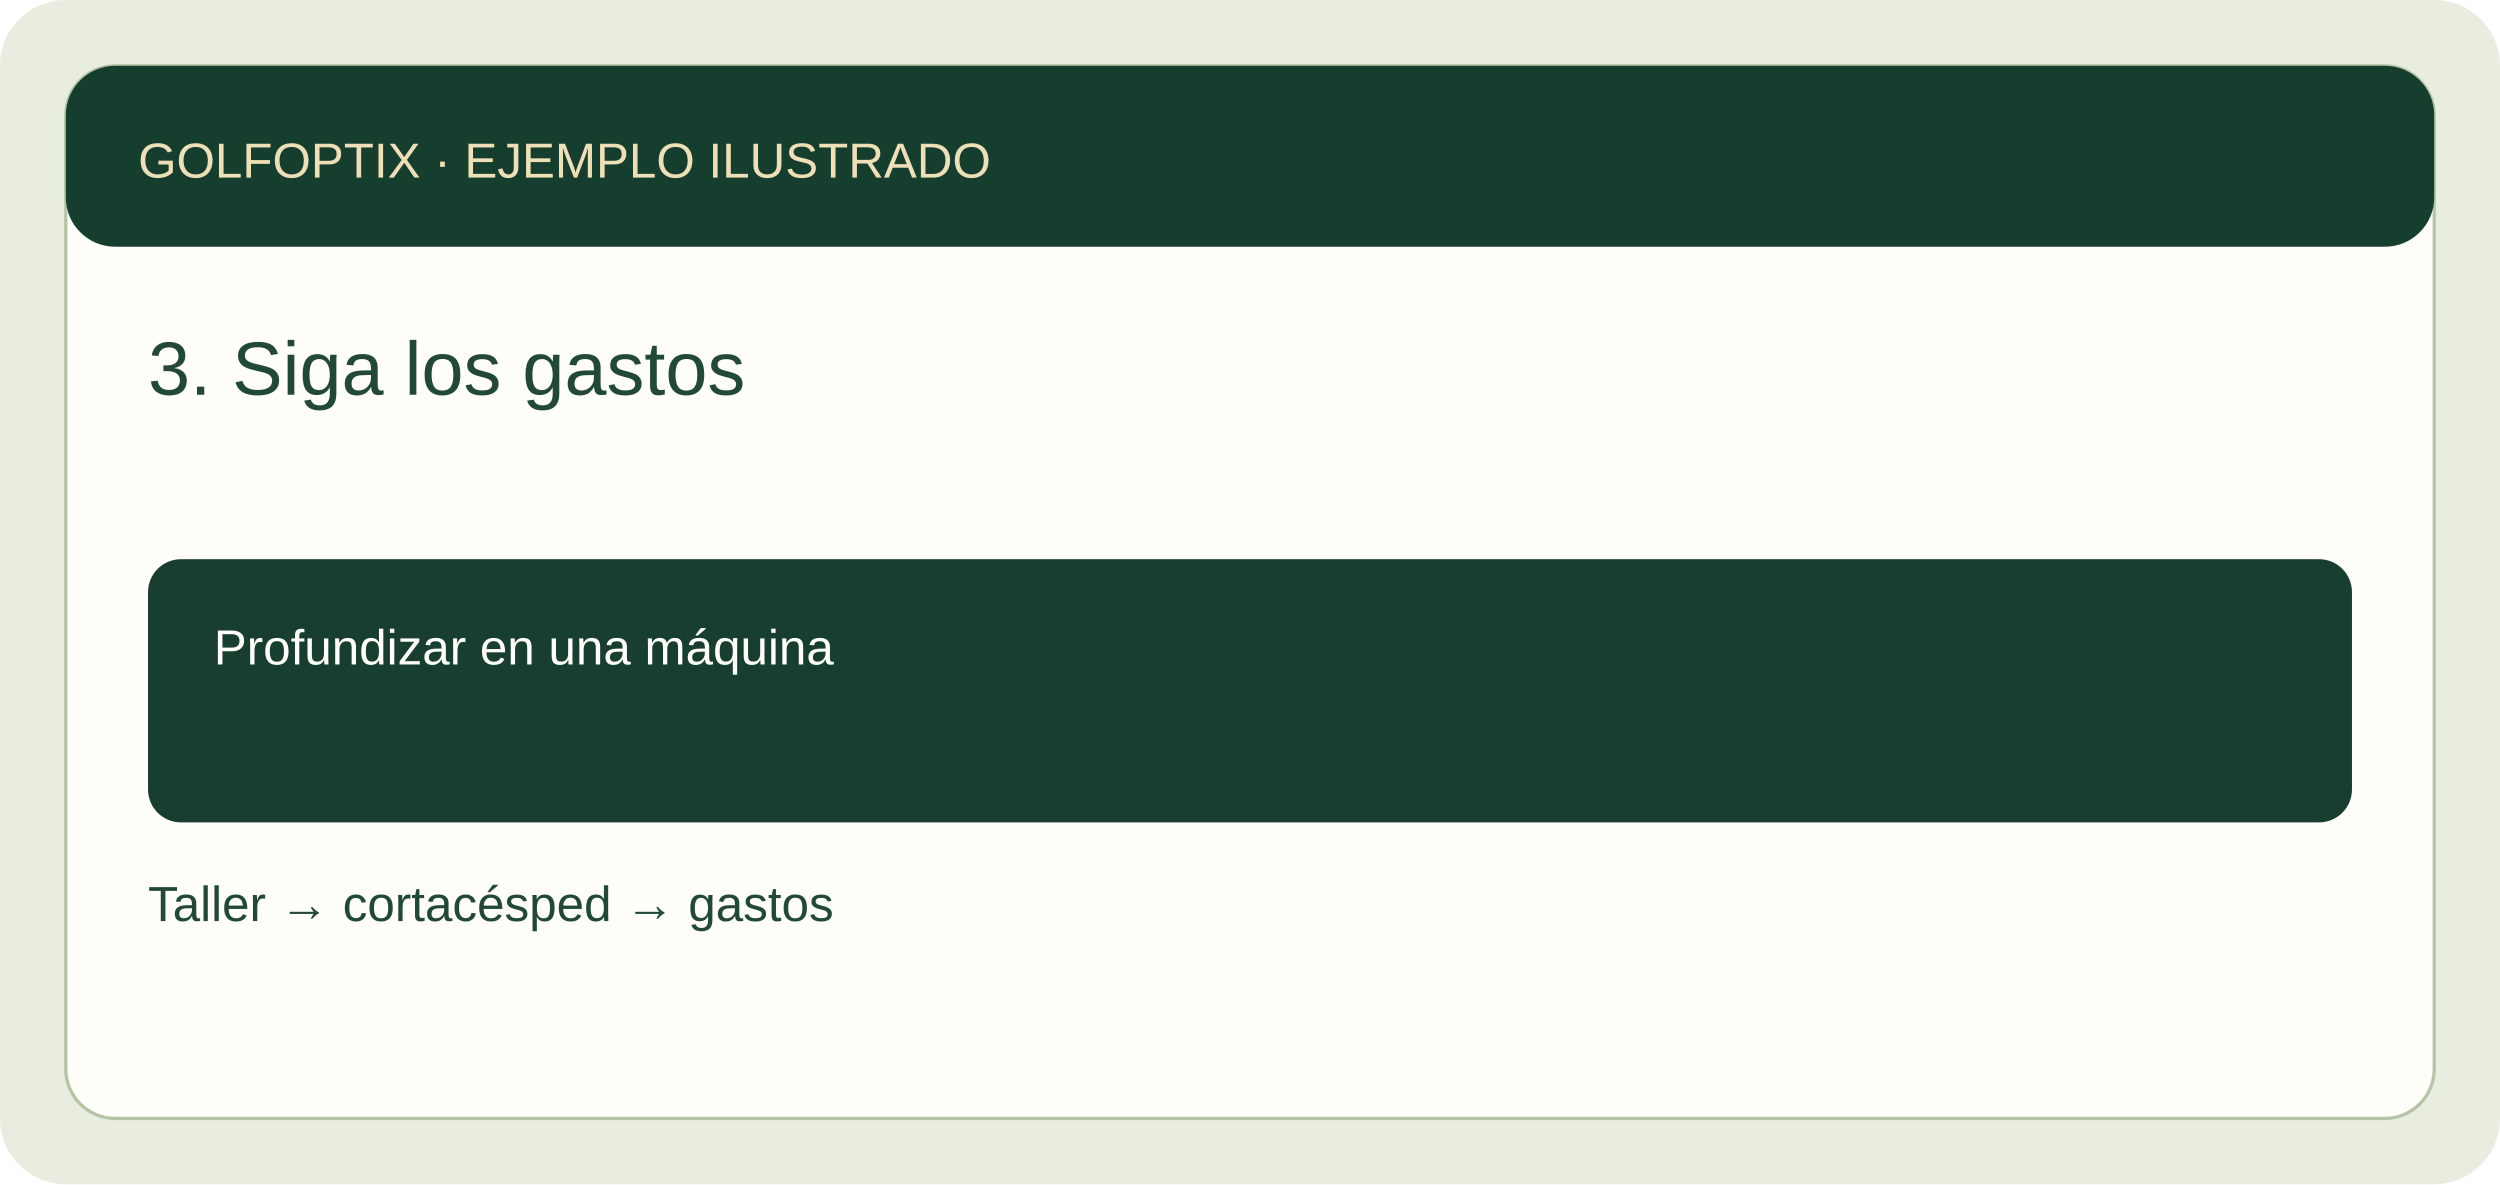
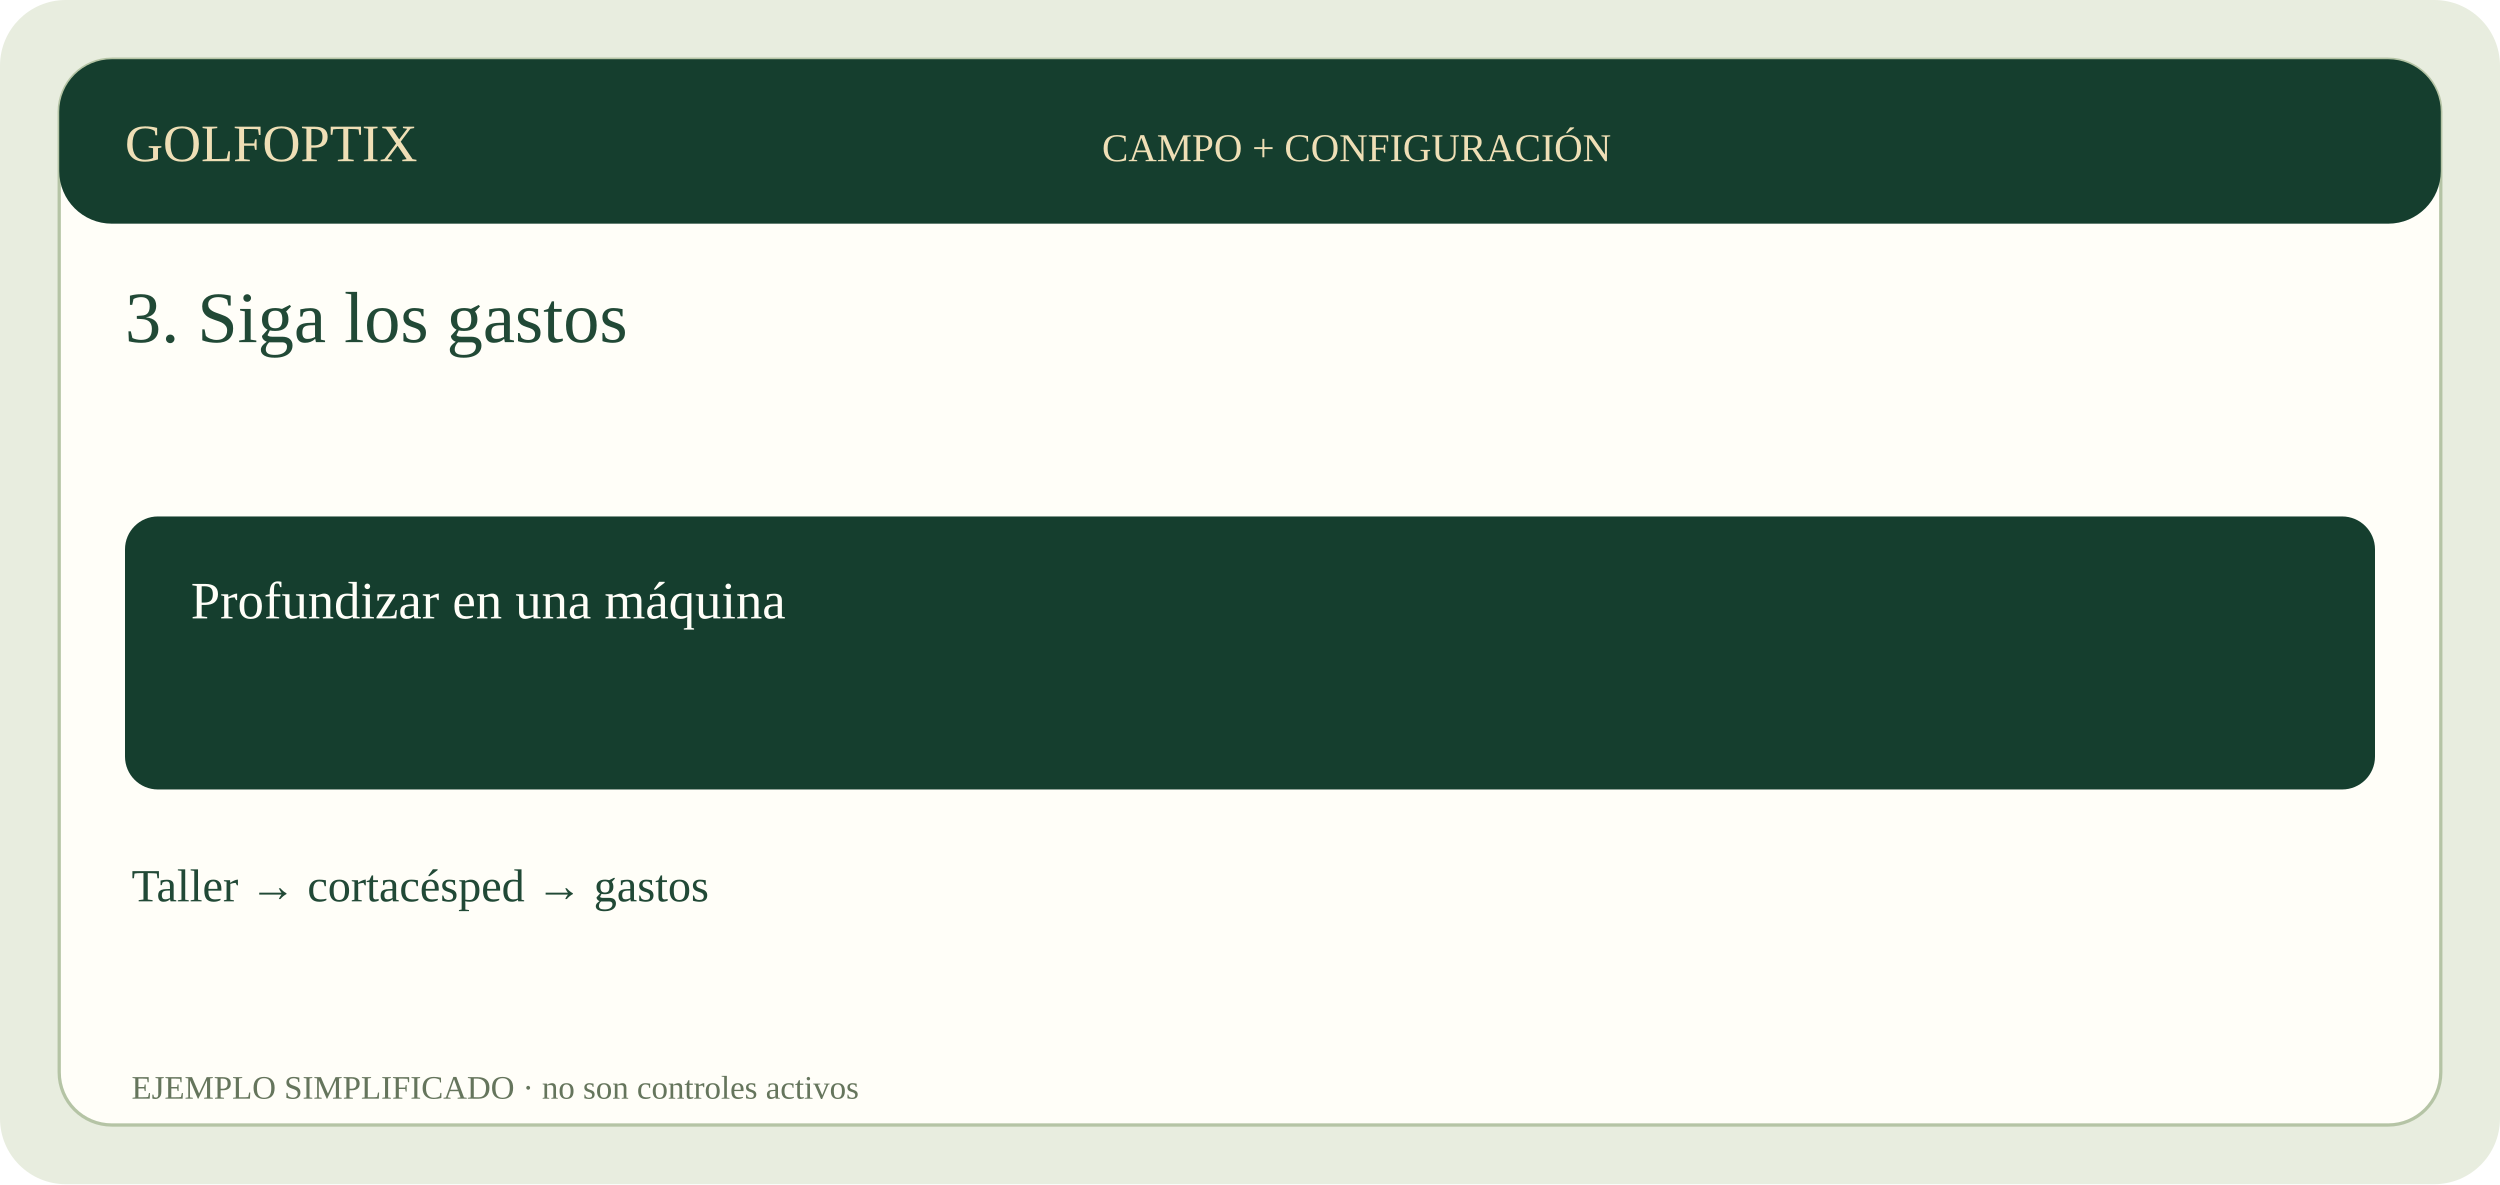
- <svg xmlns="http://www.w3.org/2000/svg" width="760" height="360" viewBox="0 0 760 360">
-   <rect width="760" height="360" rx="20" fill="#e8eddf" />
-   <rect x="20" y="20" width="720" height="320" rx="15" fill="#fffef8" stroke="#b5c4a5" />
-   <rect x="20" y="20" width="720" height="55" rx="15" fill="#153e2e" />
-   <g font-family="Arial">
-     <text x="42" y="54" font-size="15" fill="#efdfb6">GOLFOPTIX · EJEMPLO ILUSTRADO</text>
-     <text x="45" y="120" font-size="23" fill="#214936">3. Siga los gastos</text>
-     <rect x="45" y="170" width="670" height="80" rx="10" fill="#173e30" />
-     <text x="65" y="202" font-size="15" fill="#fffef8">Profundizar en una máquina</text>
-     <text x="45" y="280" font-size="15" fill="#214936">Taller → cortacésped → gastos</text>
-   </g>
+ <svg xmlns="http://www.w3.org/2000/svg" width="760" height="360" viewBox="0 0 760 360" role="img" aria-label="Siga los gastos">
+   <rect x="0" y="0" width="760" height="360" rx="20" fill="#e8eddf" stroke="none" />
+   <rect x="18" y="18" width="724" height="324" rx="16" fill="#fffef8" stroke="#b5c4a5" />
+   <rect x="18" y="18" width="724" height="50" rx="16" fill="#153e2e" stroke="none" />
+   <text x="38" y="49" font-size="16" fill="#efdfb6">GOLFOPTIX</text>
+   <text x="335" y="49" font-size="12" fill="#efdfb6">CAMPO + CONFIGURACIÓN</text>
+   <text x="38" y="104" font-size="22" fill="#214936">3. Siga los gastos</text>
+   <rect x="38" y="157" width="684" height="83" rx="10" fill="#153e2e" stroke="none" />
+   <text x="58" y="188" font-size="16" fill="#fffef8">Profundizar en una máquina</text>
+   <text x="40" y="274" font-size="14" fill="#214936">Taller → cortacésped → gastos</text>
+   <text x="40" y="334" font-size="10" fill="#65755c">EJEMPLO SIMPLIFICADO · no son controles activos</text>
</svg>
